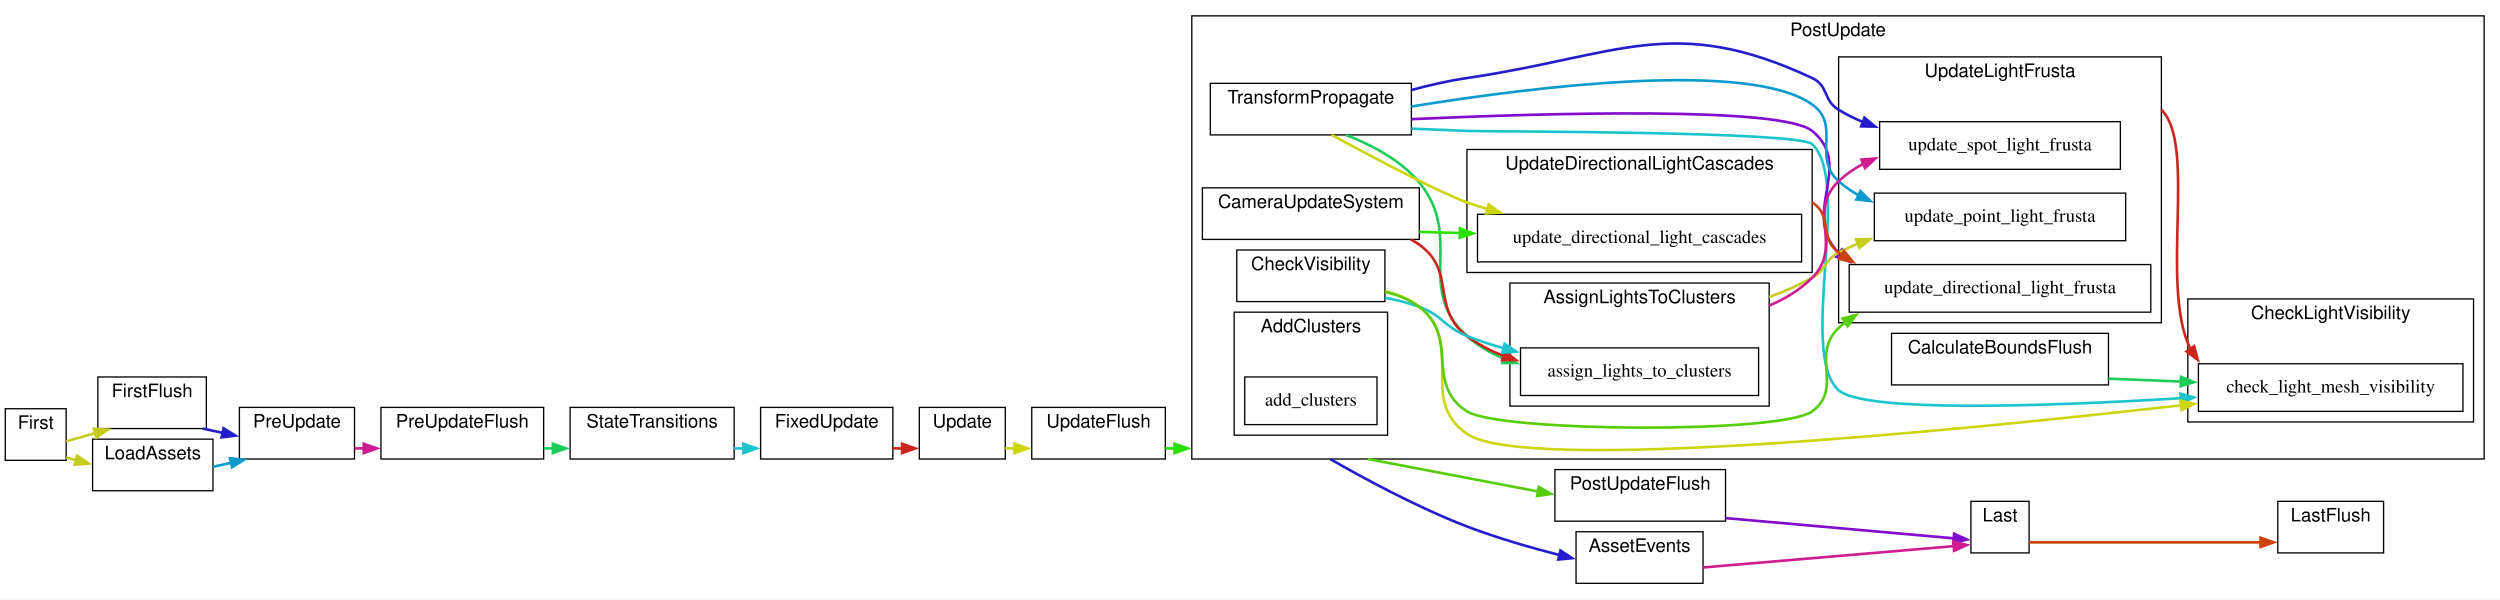
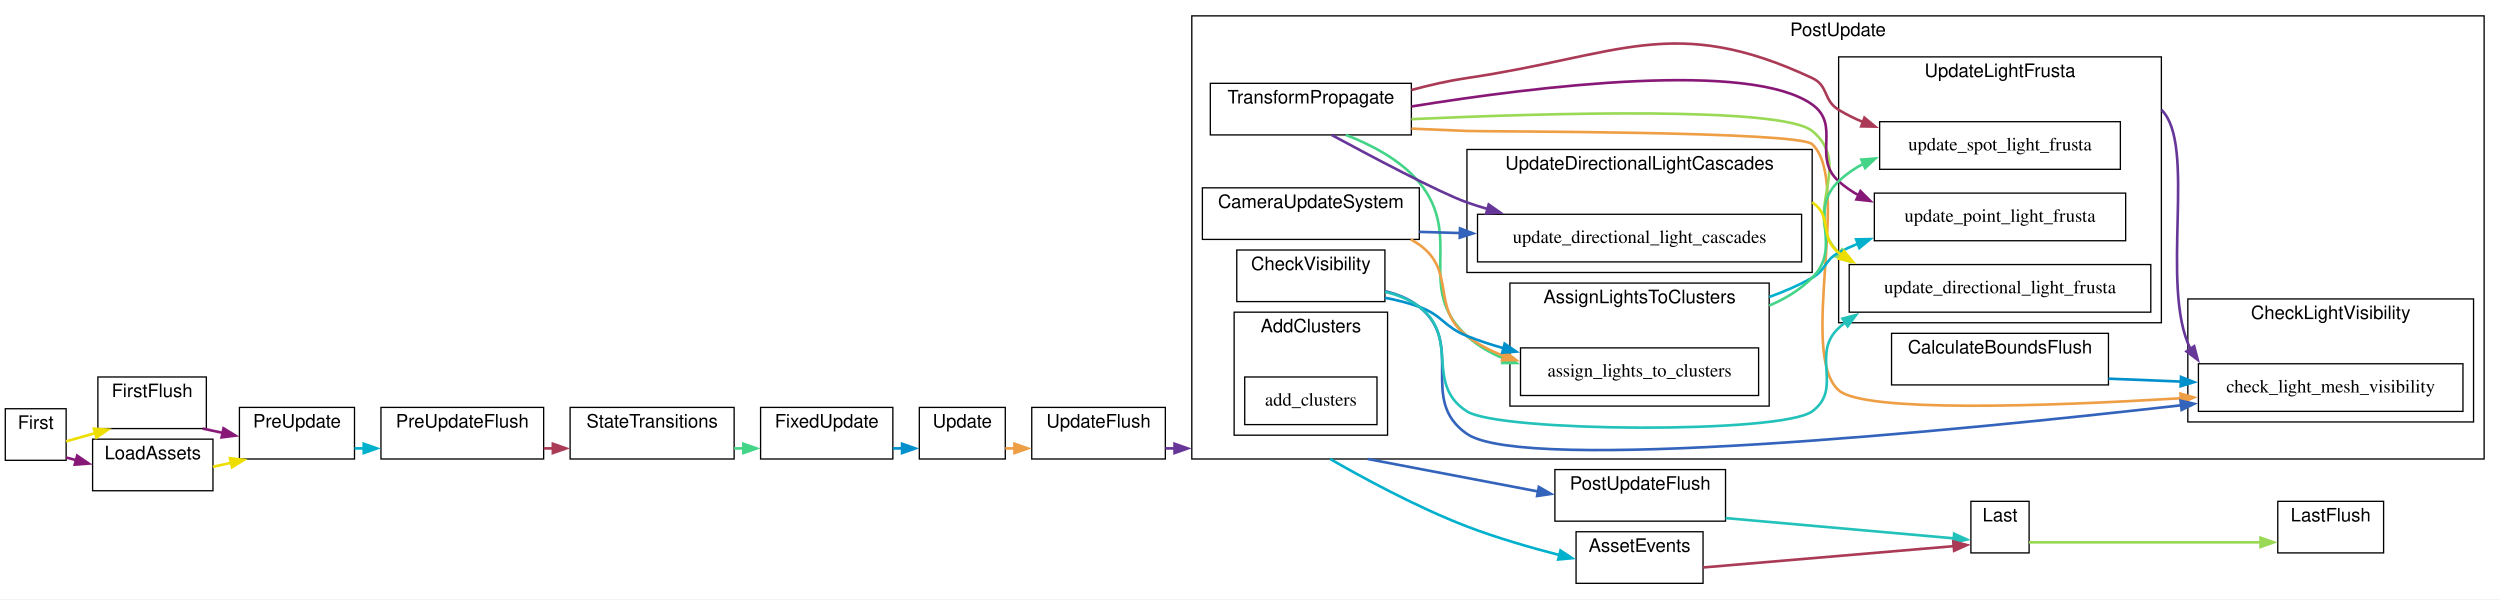
<svg xmlns="http://www.w3.org/2000/svg" xmlns:xlink="http://www.w3.org/1999/xlink" width="1890pt" height="453pt" viewBox="0.00 0.00 1890.00 453.00">
  <g id="graph0" class="graph" transform="scale(1 1) rotate(0) translate(4 449)">
    <polygon fill="white" stroke="none" points="-4,4 -4,-449 1886,-449 1886,4 -4,4" />
    <g id="clust1" class="cluster">
      <g id="a_clust1">
        <a xlink:title="Update">
          <polygon fill="white" stroke="black" points="691,-102 691,-141 756,-141 756,-102 691,-102" />
          <text text-anchor="middle" x="723.5" y="-125.8" font-family="Helvetica,sans-Serif" font-size="14.00">Update</text>
        </a>
      </g>
    </g>
    <g id="clust2" class="cluster">
      <g id="a_clust2">
        <a xlink:title="FirstFlush">
          <polygon fill="white" stroke="black" points="70,-125 70,-164 152,-164 152,-125 70,-125" />
          <text text-anchor="middle" x="111" y="-148.8" font-family="Helvetica,sans-Serif" font-size="14.00">FirstFlush</text>
        </a>
      </g>
    </g>
    <g id="clust3" class="cluster">
      <g id="a_clust3">
        <a xlink:title="PreUpdateFlush">
          <polygon fill="white" stroke="black" points="284,-102 284,-141 407,-141 407,-102 284,-102" />
          <text text-anchor="middle" x="345.5" y="-125.8" font-family="Helvetica,sans-Serif" font-size="14.00">PreUpdateFlush</text>
        </a>
      </g>
    </g>
    <g id="clust4" class="cluster">
      <g id="a_clust4">
        <a xlink:title="UpdateFlush">
          <polygon fill="white" stroke="black" points="776,-102 776,-141 877,-141 877,-102 776,-102" />
          <text text-anchor="middle" x="826.5" y="-125.8" font-family="Helvetica,sans-Serif" font-size="14.00">UpdateFlush</text>
        </a>
      </g>
    </g>
    <g id="clust5" class="cluster">
      <g id="a_clust5">
        <a xlink:title="PostUpdateFlush">
          <polygon fill="white" stroke="black" points="1171.5,-55 1171.5,-94 1300.5,-94 1300.5,-55 1171.5,-55" />
          <text text-anchor="middle" x="1236" y="-78.8" font-family="Helvetica,sans-Serif" font-size="14.00">PostUpdateFlush</text>
        </a>
      </g>
    </g>
    <g id="clust6" class="cluster">
      <g id="a_clust6">
        <a xlink:title="LastFlush">
          <polygon fill="white" stroke="black" points="1718,-31 1718,-70 1798,-70 1798,-31 1718,-31" />
          <text text-anchor="middle" x="1758" y="-54.8" font-family="Helvetica,sans-Serif" font-size="14.00">LastFlush</text>
        </a>
      </g>
    </g>
    <g id="clust7" class="cluster">
      <g id="a_clust7">
        <a xlink:title="First">
          <polygon fill="white" stroke="black" points="0,-101 0,-140 46,-140 46,-101 0,-101" />
          <text text-anchor="middle" x="23" y="-124.8" font-family="Helvetica,sans-Serif" font-size="14.00">First</text>
        </a>
      </g>
    </g>
    <g id="clust8" class="cluster">
      <g id="a_clust8">
        <a xlink:title="PreUpdate">
          <polygon fill="white" stroke="black" points="177,-102 177,-141 264,-141 264,-102 177,-102" />
          <text text-anchor="middle" x="220.5" y="-125.8" font-family="Helvetica,sans-Serif" font-size="14.00">PreUpdate</text>
        </a>
      </g>
    </g>
    <g id="clust9" class="cluster">
      <g id="a_clust9">
        <a xlink:title="StateTransitions">
          <polygon fill="white" stroke="black" points="427,-102 427,-141 551,-141 551,-102 427,-102" />
          <text text-anchor="middle" x="489" y="-125.8" font-family="Helvetica,sans-Serif" font-size="14.00">StateTransitions</text>
        </a>
      </g>
    </g>
    <g id="clust10" class="cluster">
      <g id="a_clust10">
        <a xlink:title="FixedUpdate">
          <polygon fill="white" stroke="black" points="571,-102 571,-141 671,-141 671,-102 571,-102" />
          <text text-anchor="middle" x="621" y="-125.8" font-family="Helvetica,sans-Serif" font-size="14.00">FixedUpdate</text>
        </a>
      </g>
    </g>
    <g id="clust11" class="cluster">
      <g id="a_clust11">
        <a xlink:title="PostUpdate">
          <polygon fill="white" stroke="black" points="897,-102 897,-437 1874,-437 1874,-102 897,-102" />
          <text text-anchor="middle" x="1385.5" y="-421.8" font-family="Helvetica,sans-Serif" font-size="14.00">PostUpdate</text>
        </a>
      </g>
    </g>
    <g id="clust12" class="cluster">
      <g id="a_clust12">
        <a xlink:title="TransformPropagate">
          <polygon fill="white" stroke="black" points="911,-347 911,-386 1063,-386 1063,-347 911,-347" />
          <text text-anchor="middle" x="987" y="-370.8" font-family="Helvetica,sans-Serif" font-size="14.00">TransformPropagate</text>
        </a>
      </g>
    </g>
    <g id="clust13" class="cluster">
      <g id="a_clust13">
        <a xlink:title="CameraUpdateSystem">
          <polygon fill="white" stroke="black" points="905,-268 905,-307 1069,-307 1069,-268 905,-268" />
          <text text-anchor="middle" x="987" y="-291.8" font-family="Helvetica,sans-Serif" font-size="14.00">CameraUpdateSystem</text>
        </a>
      </g>
    </g>
    <g id="clust14" class="cluster">
      <g id="a_clust14">
        <a xlink:title="CalculateBoundsFlush">
          <polygon fill="white" stroke="black" points="1426,-158 1426,-197 1590,-197 1590,-158 1426,-158" />
          <text text-anchor="middle" x="1508" y="-181.8" font-family="Helvetica,sans-Serif" font-size="14.00">CalculateBoundsFlush</text>
        </a>
      </g>
    </g>
    <g id="clust15" class="cluster">
      <g id="a_clust15">
        <a xlink:title="CheckVisibility">
          <polygon fill="white" stroke="black" points="931,-221 931,-260 1043,-260 1043,-221 931,-221" />
          <text text-anchor="middle" x="987" y="-244.8" font-family="Helvetica,sans-Serif" font-size="14.00">CheckVisibility</text>
        </a>
      </g>
    </g>
    <g id="clust16" class="cluster">
      <g id="a_clust16">
        <a xlink:title="AddClusters">
          <polygon fill="white" stroke="black" points="929,-120 929,-213 1045,-213 1045,-120 929,-120" />
          <text text-anchor="middle" x="987" y="-197.8" font-family="Helvetica,sans-Serif" font-size="14.00">AddClusters</text>
        </a>
      </g>
    </g>
    <g id="clust17" class="cluster">
      <g id="a_clust17">
        <a xlink:title="AssignLightsToClusters">
          <polygon fill="white" stroke="black" points="1137.5,-142 1137.5,-235 1333.5,-235 1333.5,-142 1137.5,-142" />
          <text text-anchor="middle" x="1235.5" y="-219.8" font-family="Helvetica,sans-Serif" font-size="14.00">AssignLightsToClusters</text>
        </a>
      </g>
    </g>
    <g id="clust18" class="cluster">
      <g id="a_clust18">
        <a xlink:title="CheckLightVisibility">
          <polygon fill="white" stroke="black" points="1650,-130 1650,-223 1866,-223 1866,-130 1650,-130" />
          <text text-anchor="middle" x="1758" y="-207.8" font-family="Helvetica,sans-Serif" font-size="14.00">CheckLightVisibility</text>
        </a>
      </g>
    </g>
    <g id="clust19" class="cluster">
      <g id="a_clust19">
        <a xlink:title="UpdateDirectionalLightCascades">
          <polygon fill="white" stroke="black" points="1105,-243 1105,-336 1366,-336 1366,-243 1105,-243" />
          <text text-anchor="middle" x="1235.5" y="-320.8" font-family="Helvetica,sans-Serif" font-size="14.00">UpdateDirectionalLightCascades</text>
        </a>
      </g>
    </g>
    <g id="clust20" class="cluster">
      <g id="a_clust20">
        <a xlink:title="UpdateLightFrusta">
          <polygon fill="white" stroke="black" points="1386,-205 1386,-406 1630,-406 1630,-205 1386,-205" />
          <text text-anchor="middle" x="1508" y="-390.8" font-family="Helvetica,sans-Serif" font-size="14.00">UpdateLightFrusta</text>
        </a>
      </g>
    </g>
    <g id="clust21" class="cluster">
      <g id="a_clust21">
        <a xlink:title="Last">
          <polygon fill="white" stroke="black" points="1486,-31 1486,-70 1530,-70 1530,-31 1486,-31" />
          <text text-anchor="middle" x="1508" y="-54.8" font-family="Helvetica,sans-Serif" font-size="14.00">Last</text>
        </a>
      </g>
    </g>
    <g id="clust22" class="cluster">
      <g id="a_clust22">
        <a xlink:title="LoadAssets">
          <polygon fill="white" stroke="black" points="66,-78 66,-117 157,-117 157,-78 66,-78" />
          <text text-anchor="middle" x="111.5" y="-101.8" font-family="Helvetica,sans-Serif" font-size="14.00">LoadAssets</text>
        </a>
      </g>
    </g>
    <g id="clust23" class="cluster">
      <g id="a_clust23">
        <a xlink:title="AssetEvents">
          <polygon fill="white" stroke="black" points="1187.5,-8 1187.5,-47 1283.5,-47 1283.5,-8 1187.5,-8" />
          <text text-anchor="middle" x="1235.5" y="-31.8" font-family="Helvetica,sans-Serif" font-size="14.00">AssetEvents</text>
        </a>
      </g>
    </g>
    <g id="edge7" class="edge">
      <g id="a_edge7">
        <a xlink:title="Update → UpdateFlush">
-           <path fill="none" stroke="#ccd60d" stroke-width="2" d="M756,-110C758.35,-110 760.77,-110 763.22,-110" />
-           <polygon fill="#ccd60d" stroke="#ccd60d" stroke-width="2" points="762.97,-113.5 772.97,-110 762.97,-106.5 762.97,-113.5" />
+           <path fill="none" stroke="#ee9e44" stroke-width="2" d="M756,-110C758.35,-110 760.77,-110 763.22,-110" />
+           <polygon fill="#ee9e44" stroke="#ee9e44" stroke-width="2" points="762.97,-113.5 772.97,-110 762.97,-106.5 762.97,-113.5" />
        </a>
      </g>
    </g>
    <g id="edge2" class="edge">
      <g id="a_edge2">
        <a xlink:title="FirstFlush → PreUpdate">
-           <path fill="none" stroke="#251dcc" stroke-width="2" d="M149.2,-125C154.17,-123.94 159.34,-122.82 164.52,-121.71" />
-           <polygon fill="#251dcc" stroke="#251dcc" stroke-width="2" points="165,-125.19 174.04,-119.66 163.53,-118.34 165,-125.19" />
+           <path fill="none" stroke="#881877" stroke-width="2" d="M149.2,-125C154.17,-123.94 159.34,-122.82 164.52,-121.71" />
+           <polygon fill="#881877" stroke="#881877" stroke-width="2" points="165,-125.19 174.04,-119.66 163.53,-118.34 165,-125.19" />
        </a>
      </g>
    </g>
    <g id="edge4" class="edge">
      <g id="a_edge4">
        <a xlink:title="PreUpdateFlush → StateTransitions">
-           <path fill="none" stroke="#1dcd59" stroke-width="2" d="M407,-110C409.39,-110 411.8,-110 414.21,-110" />
-           <polygon fill="#1dcd59" stroke="#1dcd59" stroke-width="2" points="413.98,-113.5 423.98,-110 413.98,-106.5 413.98,-113.5" />
+           <path fill="none" stroke="#aa3a55" stroke-width="2" d="M407,-110C409.39,-110 411.8,-110 414.21,-110" />
+           <polygon fill="#aa3a55" stroke="#aa3a55" stroke-width="2" points="413.98,-113.5 423.98,-110 413.98,-106.5 413.98,-113.5" />
        </a>
      </g>
    </g>
    <g id="edge8" class="edge">
      <g id="a_edge8">
        <a xlink:title="UpdateFlush → PostUpdate">
-           <path fill="none" stroke="#29e000" stroke-width="2" d="M877,-110C879.3,-110 881.64,-110 884.01,-110" />
-           <polygon fill="#29e000" stroke="#29e000" stroke-width="2" points="883.97,-113.5 893.97,-110 883.97,-106.5 883.97,-113.5" />
+           <path fill="none" stroke="#663699" stroke-width="2" d="M877,-110C879.3,-110 881.64,-110 884.01,-110" />
+           <polygon fill="#663699" stroke="#663699" stroke-width="2" points="883.97,-113.5 893.97,-110 883.97,-106.5 883.97,-113.5" />
        </a>
      </g>
    </g>
    <g id="edge10" class="edge">
      <g id="a_edge10">
        <a xlink:title="PostUpdateFlush → Last">
-           <path fill="none" stroke="#810ccd" stroke-width="2" d="M1300.5,-57.32C1354.68,-52.51 1430.22,-45.81 1473.31,-41.99" />
-           <polygon fill="#810ccd" stroke="#810ccd" stroke-width="2" points="1473.33,-45.5 1482.99,-41.13 1472.71,-38.53 1473.33,-45.5" />
+           <path fill="none" stroke="#22c2bb" stroke-width="2" d="M1300.5,-57.32C1354.68,-52.51 1430.22,-45.81 1473.31,-41.99" />
+           <polygon fill="#22c2bb" stroke="#22c2bb" stroke-width="2" points="1473.33,-45.5 1482.99,-41.13 1472.71,-38.53 1473.33,-45.5" />
        </a>
      </g>
    </g>
    <g id="edge1" class="edge">
      <g id="a_edge1">
        <a xlink:title="First → FirstFlush">
-           <path fill="none" stroke="#c4cc1d" stroke-width="2" d="M46,-115.34C52.44,-117.18 59.5,-119.18 66,-121 66.73,-121.2 67.47,-121.41 68.21,-121.62" />
-           <polygon fill="#c4cc1d" stroke="#c4cc1d" stroke-width="2" points="67,-124.91 77.57,-124.2 68.86,-118.17 67,-124.91" />
+           <path fill="none" stroke="#eede00" stroke-width="2" d="M46,-115.34C52.44,-117.18 59.5,-119.18 66,-121 66.73,-121.2 67.47,-121.41 68.21,-121.62" />
+           <polygon fill="#eede00" stroke="#eede00" stroke-width="2" points="67,-124.91 77.57,-124.2 68.86,-118.17 67,-124.91" />
        </a>
      </g>
    </g>
    <g id="edge13" class="edge">
      <g id="a_edge13">
        <a xlink:title="First → LoadAssets">
-           <path fill="none" stroke="#c4cc1d" stroke-width="2" d="M46,-103.12C48.46,-102.46 51.05,-101.77 53.71,-101.05" />
-           <polygon fill="#c4cc1d" stroke="#c4cc1d" stroke-width="2" points="54.32,-104.51 63.08,-98.55 52.51,-97.75 54.32,-104.51" />
+           <path fill="none" stroke="#881877" stroke-width="2" d="M46,-103.12C48.46,-102.46 51.05,-101.77 53.71,-101.05" />
+           <polygon fill="#881877" stroke="#881877" stroke-width="2" points="54.32,-104.51 63.08,-98.55 52.51,-97.75 54.32,-104.51" />
        </a>
      </g>
    </g>
    <g id="edge3" class="edge">
      <g id="a_edge3">
        <a xlink:title="PreUpdate → PreUpdateFlush">
-           <path fill="none" stroke="#cd1d91" stroke-width="2" d="M264,-110C266.39,-110 268.82,-110 271.28,-110" />
-           <polygon fill="#cd1d91" stroke="#cd1d91" stroke-width="2" points="270.98,-113.5 280.98,-110 270.98,-106.5 270.98,-113.5" />
+           <path fill="none" stroke="#00b0cc" stroke-width="2" d="M264,-110C266.39,-110 268.82,-110 271.28,-110" />
+           <polygon fill="#00b0cc" stroke="#00b0cc" stroke-width="2" points="270.98,-113.5 280.98,-110 270.98,-106.5 270.98,-113.5" />
        </a>
      </g>
    </g>
    <g id="edge5" class="edge">
      <g id="a_edge5">
        <a xlink:title="StateTransitions → FixedUpdate">
-           <path fill="none" stroke="#1dc4cc" stroke-width="2" d="M551,-110C553.39,-110 555.79,-110 558.19,-110" />
-           <polygon fill="#1dc4cc" stroke="#1dc4cc" stroke-width="2" points="557.98,-113.5 567.98,-110 557.98,-106.5 557.98,-113.5" />
+           <path fill="none" stroke="#44d488" stroke-width="2" d="M551,-110C553.39,-110 555.79,-110 558.19,-110" />
+           <polygon fill="#44d488" stroke="#44d488" stroke-width="2" points="557.98,-113.5 567.98,-110 557.98,-106.5 557.98,-113.5" />
        </a>
      </g>
    </g>
    <g id="edge6" class="edge">
      <g id="a_edge6">
        <a xlink:title="FixedUpdate → Update">
-           <path fill="none" stroke="#cc251d" stroke-width="2" d="M671,-110C673.37,-110 675.75,-110 678.11,-110" />
-           <polygon fill="#cc251d" stroke="#cc251d" stroke-width="2" points="677.98,-113.5 687.98,-110 677.98,-106.5 677.98,-113.5" />
+           <path fill="none" stroke="#0090cc" stroke-width="2" d="M671,-110C673.37,-110 675.75,-110 678.11,-110" />
+           <polygon fill="#0090cc" stroke="#0090cc" stroke-width="2" points="677.98,-113.5 687.98,-110 677.98,-106.5 677.98,-113.5" />
        </a>
      </g>
    </g>
    <g id="edge9" class="edge">
      <g id="a_edge9">
        <a xlink:title="PostUpdate → PostUpdateFlush">
-           <path fill="none" stroke="#58cd0c" stroke-width="2" d="M1029.94,-102C1065.2,-95.28 1116.51,-85.5 1158.91,-77.41" />
-           <polygon fill="#58cd0c" stroke="#58cd0c" stroke-width="2" points="1159.36,-80.89 1168.53,-75.58 1158.05,-74.01 1159.36,-80.89" />
+           <path fill="none" stroke="#3363bb" stroke-width="2" d="M1029.94,-102C1065.2,-95.28 1116.51,-85.5 1158.91,-77.41" />
+           <polygon fill="#3363bb" stroke="#3363bb" stroke-width="2" points="1159.36,-80.89 1168.53,-75.58 1158.05,-74.01 1159.36,-80.89" />
        </a>
      </g>
    </g>
    <g id="edge14" class="edge">
      <g id="a_edge14">
        <a xlink:title="PostUpdate → AssetEvents">
-           <path fill="none" stroke="#251dcc" stroke-width="2" d="M1001.58,-102C1022.97,-89.68 1066.09,-65.89 1105,-51 1127.43,-42.41 1152.81,-35.07 1175.12,-29.35" />
-           <polygon fill="#251dcc" stroke="#251dcc" stroke-width="2" points="1175.71,-32.81 1184.57,-27 1174.02,-26.02 1175.71,-32.81" />
+           <path fill="none" stroke="#00b0cc" stroke-width="2" d="M1001.58,-102C1022.97,-89.68 1066.09,-65.89 1105,-51 1127.43,-42.41 1152.81,-35.07 1175.12,-29.35" />
+           <polygon fill="#00b0cc" stroke="#00b0cc" stroke-width="2" points="1175.71,-32.81 1184.57,-27 1174.02,-26.02 1175.71,-32.81" />
        </a>
      </g>
    </g>
    <g id="node19" class="node">
      <g id="a_node19">
        <a xlink:title="bevy_pbr::light::assign_lights_to_clusters">
          <polygon fill="white" stroke="black" points="1325.5,-186 1145.5,-186 1145.5,-150 1325.5,-150 1325.5,-186" />
          <text text-anchor="middle" x="1235.5" y="-164.3" font-family="Times,serif" font-size="14.00">assign_lights_to_clusters</text>
        </a>
      </g>
    </g>
    <g id="edge16" class="edge">
      <g id="a_edge16">
        <a xlink:title="TransformPropagate → assign_lights_to_clusters">
-           <path fill="none" stroke="#1dcd59" stroke-width="2" d="M1013.43,-347C1031.35,-340.13 1054.62,-328.53 1069,-311 1103.24,-269.27 1065.05,-231.31 1105,-195 1113.12,-187.62 1122.73,-182.05 1132.98,-177.88" />
-           <polygon fill="#1dcd59" stroke="#1dcd59" stroke-width="2" points="1134.11,-181.19 1142.4,-174.59 1131.8,-174.58 1134.11,-181.19" />
+           <path fill="none" stroke="#44d488" stroke-width="2" d="M1013.43,-347C1031.35,-340.13 1054.62,-328.53 1069,-311 1103.24,-269.27 1065.05,-231.31 1105,-195 1113.12,-187.62 1122.73,-182.05 1132.98,-177.88" />
+           <polygon fill="#44d488" stroke="#44d488" stroke-width="2" points="1134.11,-181.19 1142.4,-174.59 1131.8,-174.58 1134.11,-181.19" />
        </a>
      </g>
    </g>
    <g id="node21" class="node">
      <g id="a_node21">
        <a xlink:title="bevy_pbr::light::check_light_mesh_visibility">
          <polygon fill="white" stroke="black" points="1858,-174 1658,-174 1658,-138 1858,-138 1858,-174" />
          <text text-anchor="middle" x="1758" y="-152.3" font-family="Times,serif" font-size="14.00">check_light_mesh_visibility</text>
        </a>
      </g>
    </g>
    <g id="edge29" class="edge">
      <g id="a_edge29">
        <a xlink:title="TransformPropagate → check_light_mesh_visibility">
-           <path fill="none" stroke="#1dc4cc" stroke-width="2" d="M1063,-351.75C1076.96,-351.15 1091.42,-350.55 1105,-350 1119.5,-349.41 1355.39,-349.9 1366,-340 1396.39,-311.63 1355.07,-181.78 1386,-154 1404.98,-136.95 1542.63,-141.77 1644.76,-147.93" />
-           <polygon fill="#1dc4cc" stroke="#1dc4cc" stroke-width="2" points="1644.43,-151.41 1654.63,-148.53 1644.87,-144.43 1644.43,-151.41" />
+           <path fill="none" stroke="#ee9e44" stroke-width="2" d="M1063,-351.75C1076.96,-351.15 1091.42,-350.55 1105,-350 1119.5,-349.41 1355.39,-349.9 1366,-340 1396.39,-311.63 1355.07,-181.78 1386,-154 1404.98,-136.95 1542.63,-141.77 1644.76,-147.93" />
+           <polygon fill="#ee9e44" stroke="#ee9e44" stroke-width="2" points="1644.43,-151.41 1654.63,-148.53 1644.87,-144.43 1644.43,-151.41" />
        </a>
      </g>
    </g>
    <g id="node23" class="node">
      <g id="a_node23">
        <a xlink:title="bevy_pbr::light::update_directional_light_cascades">
          <polygon fill="white" stroke="black" points="1358,-287 1113,-287 1113,-251 1358,-251 1358,-287" />
          <text text-anchor="middle" x="1235.5" y="-265.3" font-family="Times,serif" font-size="14.00">update_directional_light_cascades</text>
        </a>
      </g>
    </g>
    <g id="edge19" class="edge">
      <g id="a_edge19">
        <a xlink:title="TransformPropagate → update_directional_light_cascades">
-           <path fill="none" stroke="#ccd60d" stroke-width="2" d="M1002.65,-347C1029.21,-332.62 1084.45,-303.19 1105,-296 1110.06,-294.23 1115.28,-292.56 1120.57,-290.98" />
-           <polygon fill="#ccd60d" stroke="#ccd60d" stroke-width="2" points="1121.46,-294.37 1130.14,-288.3 1119.57,-287.63 1121.46,-294.37" />
+           <path fill="none" stroke="#663699" stroke-width="2" d="M1002.65,-347C1029.21,-332.62 1084.45,-303.19 1105,-296 1110.06,-294.23 1115.28,-292.56 1120.57,-290.98" />
+           <polygon fill="#663699" stroke="#663699" stroke-width="2" points="1121.46,-294.37 1130.14,-288.3 1119.57,-287.63 1121.46,-294.37" />
        </a>
      </g>
    </g>
    <g id="node25" class="node">
      <g id="a_node25">
        <a xlink:title="bevy_pbr::light::update_directional_light_frusta">
          <polygon fill="white" stroke="black" points="1622,-249 1394,-249 1394,-213 1622,-213 1622,-249" />
          <text text-anchor="middle" x="1508" y="-227.3" font-family="Times,serif" font-size="14.00">update_directional_light_frusta</text>
        </a>
      </g>
    </g>
    <g id="edge22" class="edge">
      <g id="a_edge22">
        <a xlink:title="TransformPropagate → update_directional_light_frusta">
-           <path fill="none" stroke="#810ccd" stroke-width="2" d="M1063,-358.92C1166.55,-363.59 1343.19,-368.63 1366,-350 1398.41,-323.53 1356.49,-287.67 1386,-258 1386.2,-257.8 1386.4,-257.6 1386.6,-257.4" />
-           <polygon fill="#810ccd" stroke="#810ccd" stroke-width="2" points="1388.52,-260.36 1394.03,-251.3 1384.08,-254.95 1388.52,-260.36" />
+           <path fill="none" stroke="#99d955" stroke-width="2" d="M1063,-358.92C1166.55,-363.59 1343.19,-368.63 1366,-350 1398.41,-323.53 1356.49,-287.67 1386,-258 1386.2,-257.8 1386.4,-257.6 1386.6,-257.4" />
+           <polygon fill="#99d955" stroke="#99d955" stroke-width="2" points="1388.52,-260.36 1394.03,-251.3 1384.08,-254.95 1388.52,-260.36" />
        </a>
      </g>
    </g>
    <g id="node26" class="node">
      <g id="a_node26">
        <a xlink:title="bevy_pbr::light::update_point_light_frusta">
          <polygon fill="white" stroke="black" points="1603,-303 1413,-303 1413,-267 1603,-267 1603,-303" />
          <text text-anchor="middle" x="1508" y="-281.3" font-family="Times,serif" font-size="14.00">update_point_light_frusta</text>
        </a>
      </g>
    </g>
    <g id="edge24" class="edge">
      <g id="a_edge24">
        <a xlink:title="TransformPropagate → update_point_light_frusta">
-           <path fill="none" stroke="#0c9acf" stroke-width="2" d="M1063,-368.49C1159.16,-384.03 1319.12,-403.42 1366,-370 1388.2,-354.17 1365.67,-330.17 1386,-312 1390.62,-307.87 1395.74,-304.33 1401.17,-301.29" />
-           <polygon fill="#0c9acf" stroke="#0c9acf" stroke-width="2" points="1402.49,-304.54 1410,-297.06 1399.47,-298.23 1402.49,-304.54" />
+           <path fill="none" stroke="#881877" stroke-width="2" d="M1063,-368.49C1159.16,-384.03 1319.12,-403.42 1366,-370 1388.2,-354.17 1365.67,-330.17 1386,-312 1390.62,-307.87 1395.74,-304.33 1401.17,-301.29" />
+           <polygon fill="#881877" stroke="#881877" stroke-width="2" points="1402.49,-304.54 1410,-297.06 1399.47,-298.23 1402.49,-304.54" />
        </a>
      </g>
    </g>
    <g id="node27" class="node">
      <g id="a_node27">
        <a xlink:title="bevy_pbr::light::update_spot_light_frusta">
          <polygon fill="white" stroke="black" points="1599,-357 1417,-357 1417,-321 1599,-321 1599,-357" />
          <text text-anchor="middle" x="1508" y="-335.3" font-family="Times,serif" font-size="14.00">update_spot_light_frusta</text>
        </a>
      </g>
    </g>
    <g id="edge26" class="edge">
      <g id="a_edge26">
        <a xlink:title="TransformPropagate → update_spot_light_frusta">
-           <path fill="none" stroke="#251dcc" stroke-width="2" d="M1063,-380.93C1076.81,-384.7 1091.22,-387.98 1105,-390 1219.78,-406.8 1260.95,-439.2 1366,-390 1378.57,-384.11 1374.15,-373.23 1386,-366 1391.86,-362.43 1398.13,-359.33 1404.63,-356.63" />
-           <polygon fill="#251dcc" stroke="#251dcc" stroke-width="2" points="1405.53,-360.03 1413.68,-353.27 1403.09,-353.47 1405.53,-360.03" />
+           <path fill="none" stroke="#aa3a55" stroke-width="2" d="M1063,-380.93C1076.81,-384.7 1091.22,-387.98 1105,-390 1219.78,-406.8 1260.95,-439.2 1366,-390 1378.57,-384.11 1374.15,-373.23 1386,-366 1391.86,-362.43 1398.13,-359.33 1404.63,-356.63" />
+           <polygon fill="#aa3a55" stroke="#aa3a55" stroke-width="2" points="1405.53,-360.03 1413.68,-353.27 1403.09,-353.47 1405.53,-360.03" />
        </a>
      </g>
    </g>
    <g id="edge18" class="edge">
      <g id="a_edge18">
        <a xlink:title="CameraUpdateSystem → assign_lights_to_clusters">
-           <path fill="none" stroke="#cc251d" stroke-width="2" d="M1062.48,-268C1064.74,-266.81 1066.92,-265.48 1069,-264 1097.18,-243.94 1077.42,-215.87 1105,-195 1113.33,-188.69 1122.79,-183.78 1132.72,-179.96" />
-           <polygon fill="#cc251d" stroke="#cc251d" stroke-width="2" points="1133.79,-183.29 1142.15,-176.78 1131.55,-176.66 1133.79,-183.29" />
+           <path fill="none" stroke="#ee9e44" stroke-width="2" d="M1062.48,-268C1064.74,-266.81 1066.92,-265.48 1069,-264 1097.18,-243.94 1077.42,-215.87 1105,-195 1113.33,-188.69 1122.79,-183.78 1132.72,-179.96" />
+           <polygon fill="#ee9e44" stroke="#ee9e44" stroke-width="2" points="1133.79,-183.29 1142.15,-176.78 1131.55,-176.66 1133.79,-183.29" />
        </a>
      </g>
    </g>
    <g id="edge20" class="edge">
      <g id="a_edge20">
        <a xlink:title="CameraUpdateSystem → update_directional_light_cascades">
-           <path fill="none" stroke="#29e000" stroke-width="2" d="M1069,-273.7C1078.95,-273.42 1089.33,-273.12 1099.81,-272.82" />
-           <polygon fill="#29e000" stroke="#29e000" stroke-width="2" points="1099.77,-276.33 1109.67,-272.54 1099.57,-269.33 1099.77,-276.33" />
+           <path fill="none" stroke="#3363bb" stroke-width="2" d="M1069,-273.7C1078.95,-273.42 1089.33,-273.12 1099.81,-272.82" />
+           <polygon fill="#3363bb" stroke="#3363bb" stroke-width="2" points="1099.77,-276.33 1109.67,-272.54 1099.57,-269.33 1099.77,-276.33" />
        </a>
      </g>
    </g>
    <g id="edge28" class="edge">
      <g id="a_edge28">
        <a xlink:title="CalculateBoundsFlush → check_light_mesh_visibility">
-           <path fill="none" stroke="#1dcd59" stroke-width="2" d="M1590,-162.73C1607.53,-162.03 1626.38,-161.27 1644.87,-160.52" />
-           <polygon fill="#1dcd59" stroke="#1dcd59" stroke-width="2" points="1644.86,-164.02 1654.71,-160.12 1644.58,-157.03 1644.86,-164.02" />
+           <path fill="none" stroke="#0090cc" stroke-width="2" d="M1590,-162.73C1607.53,-162.03 1626.38,-161.27 1644.87,-160.52" />
+           <polygon fill="#0090cc" stroke="#0090cc" stroke-width="2" points="1644.86,-164.02 1654.71,-160.12 1644.58,-157.03 1644.86,-164.02" />
        </a>
      </g>
    </g>
    <g id="edge17" class="edge">
      <g id="a_edge17">
        <a xlink:title="CheckVisibility → assign_lights_to_clusters">
-           <path fill="none" stroke="#1dc4cc" stroke-width="2" d="M1043,-223.9C1051.84,-222.22 1060.78,-219.98 1069,-217 1086.63,-210.61 1087.57,-201.9 1105,-195 1113.83,-191.5 1123.19,-188.43 1132.68,-185.74" />
-           <polygon fill="#1dc4cc" stroke="#1dc4cc" stroke-width="2" points="1133.5,-189.14 1142.27,-183.19 1131.7,-182.37 1133.5,-189.14" />
+           <path fill="none" stroke="#0090cc" stroke-width="2" d="M1043,-223.9C1051.84,-222.22 1060.78,-219.98 1069,-217 1086.63,-210.61 1087.57,-201.9 1105,-195 1113.83,-191.5 1123.19,-188.43 1132.68,-185.74" />
+           <polygon fill="#0090cc" stroke="#0090cc" stroke-width="2" points="1133.5,-189.14 1142.27,-183.19 1131.7,-182.37 1133.5,-189.14" />
        </a>
      </g>
    </g>
    <g id="edge31" class="edge">
      <g id="a_edge31">
        <a xlink:title="CheckVisibility → check_light_mesh_visibility">
-           <path fill="none" stroke="#ccd60d" stroke-width="2" d="M1043,-228.86C1052.42,-226.7 1061.55,-223.02 1069,-217 1104.45,-188.36 1067.55,-146.96 1105,-121 1148.15,-91.1 1470.23,-122.8 1644.99,-142.6" />
-           <polygon fill="#ccd60d" stroke="#ccd60d" stroke-width="2" points="1644.48,-146.07 1654.81,-143.72 1645.28,-139.11 1644.48,-146.07" />
+           <path fill="none" stroke="#3363bb" stroke-width="2" d="M1043,-228.86C1052.42,-226.7 1061.55,-223.02 1069,-217 1104.45,-188.36 1067.55,-146.96 1105,-121 1148.15,-91.1 1470.23,-122.8 1644.99,-142.6" />
+           <polygon fill="#3363bb" stroke="#3363bb" stroke-width="2" points="1644.48,-146.07 1654.81,-143.72 1645.28,-139.11 1644.48,-146.07" />
        </a>
      </g>
    </g>
    <g id="edge21" class="edge">
      <g id="a_edge21">
        <a xlink:title="CheckVisibility → update_directional_light_frusta">
-           <path fill="none" stroke="#58cd0c" stroke-width="2" d="M1043,-228.36C1052.33,-226.23 1061.44,-222.69 1069,-217 1099.83,-193.8 1072.55,-158.87 1105,-138 1129.39,-122.31 1342.6,-120.88 1366,-138 1389.71,-155.35 1364.57,-180.91 1386,-201 1387.63,-202.53 1389.32,-203.98 1391.07,-205.36" />
-           <polygon fill="#58cd0c" stroke="#58cd0c" stroke-width="2" points="1388.92,-208.13 1399.16,-210.83 1392.84,-202.33 1388.92,-208.13" />
+           <path fill="none" stroke="#22c2bb" stroke-width="2" d="M1043,-228.36C1052.33,-226.23 1061.44,-222.69 1069,-217 1099.83,-193.8 1072.55,-158.87 1105,-138 1129.39,-122.31 1342.6,-120.88 1366,-138 1389.71,-155.35 1364.57,-180.91 1386,-201 1387.63,-202.53 1389.32,-203.98 1391.07,-205.36" />
+           <polygon fill="#22c2bb" stroke="#22c2bb" stroke-width="2" points="1388.92,-208.13 1399.16,-210.83 1392.84,-202.33 1388.92,-208.13" />
        </a>
      </g>
    </g>
    <g id="node17" class="node">
      <g id="a_node17">
        <a xlink:title="bevy_pbr::light::add_clusters">
          <polygon fill="white" stroke="black" points="1037,-164 937,-164 937,-128 1037,-128 1037,-164" />
          <text text-anchor="middle" x="987" y="-142.3" font-family="Times,serif" font-size="14.00">add_clusters</text>
        </a>
      </g>
    </g>
    <g id="edge25" class="edge">
      <g id="a_edge25">
        <a xlink:title="AssignLightsToClusters → update_point_light_frusta">
-           <path fill="none" stroke="#c4cc1d" stroke-width="2" d="M1333.5,-224.48C1344.79,-228.52 1355.88,-233.31 1366,-239 1376.69,-245.01 1375.18,-252.23 1386,-258 1390.7,-260.51 1395.62,-262.78 1400.68,-264.84" />
-           <polygon fill="#c4cc1d" stroke="#c4cc1d" stroke-width="2" points="1399.26,-268.05 1409.85,-268.23 1401.69,-261.48 1399.26,-268.05" />
+           <path fill="none" stroke="#00b0cc" stroke-width="2" d="M1333.5,-224.48C1344.79,-228.52 1355.88,-233.31 1366,-239 1376.69,-245.01 1375.18,-252.23 1386,-258 1390.7,-260.51 1395.62,-262.78 1400.68,-264.84" />
+           <polygon fill="#00b0cc" stroke="#00b0cc" stroke-width="2" points="1399.26,-268.05 1409.85,-268.23 1401.69,-261.48 1399.26,-268.05" />
        </a>
      </g>
    </g>
    <g id="edge27" class="edge">
      <g id="a_edge27">
        <a xlink:title="AssignLightsToClusters → update_spot_light_frusta">
-           <path fill="none" stroke="#cd1d91" stroke-width="2" d="M1333.5,-217.97C1345.55,-223.05 1356.84,-229.87 1366,-239 1389.83,-262.75 1361.65,-288.79 1386,-312 1391.54,-317.28 1397.87,-321.61 1404.68,-325.16" />
-           <polygon fill="#cd1d91" stroke="#cd1d91" stroke-width="2" points="1403.18,-328.33 1413.74,-329.19 1406.03,-321.93 1403.18,-328.33" />
+           <path fill="none" stroke="#44d488" stroke-width="2" d="M1333.5,-217.97C1345.55,-223.05 1356.84,-229.87 1366,-239 1389.83,-262.75 1361.65,-288.79 1386,-312 1391.54,-317.28 1397.87,-321.61 1404.68,-325.16" />
+           <polygon fill="#44d488" stroke="#44d488" stroke-width="2" points="1403.18,-328.33 1413.74,-329.19 1406.03,-321.93 1403.18,-328.33" />
        </a>
      </g>
    </g>
    <g id="edge23" class="edge">
      <g id="a_edge23">
        <a xlink:title="UpdateDirectionalLightCascades → update_directional_light_frusta">
-           <path fill="none" stroke="#cf410c" stroke-width="2" d="M1366,-296C1381.99,-285.58 1370.84,-269.59 1386,-258 1386.79,-257.4 1387.58,-256.81 1388.39,-256.24" />
-           <polygon fill="#cf410c" stroke="#cf410c" stroke-width="2" points="1390.14,-259.27 1396.81,-251.04 1386.46,-253.31 1390.14,-259.27" />
+           <path fill="none" stroke="#eede00" stroke-width="2" d="M1366,-296C1381.99,-285.58 1370.84,-269.59 1386,-258 1386.79,-257.4 1387.58,-256.81 1388.39,-256.24" />
+           <polygon fill="#eede00" stroke="#eede00" stroke-width="2" points="1390.14,-259.27 1396.81,-251.04 1386.46,-253.31 1390.14,-259.27" />
        </a>
      </g>
    </g>
    <g id="edge30" class="edge">
      <g id="a_edge30">
        <a xlink:title="UpdateLightFrusta → check_light_mesh_visibility">
-           <path fill="none" stroke="#cc251d" stroke-width="2" d="M1630,-366C1657.12,-339.8 1628.41,-232.61 1651.98,-185.16" />
-           <polygon fill="#cc251d" stroke="#cc251d" stroke-width="2" points="1654.81,-187.23 1657.48,-176.98 1649,-183.33 1654.81,-187.23" />
+           <path fill="none" stroke="#663699" stroke-width="2" d="M1630,-366C1657.12,-339.8 1628.41,-232.61 1651.98,-185.16" />
+           <polygon fill="#663699" stroke="#663699" stroke-width="2" points="1654.81,-187.23 1657.48,-176.98 1649,-183.33 1654.81,-187.23" />
        </a>
      </g>
    </g>
    <g id="edge11" class="edge">
      <g id="a_edge11">
        <a xlink:title="Last → LastFlush">
-           <path fill="none" stroke="#cf410c" stroke-width="2" d="M1530,-39C1568.39,-39 1650.94,-39 1705.2,-39" />
-           <polygon fill="#cf410c" stroke="#cf410c" stroke-width="2" points="1704.97,-42.5 1714.97,-39 1704.97,-35.5 1704.97,-42.5" />
+           <path fill="none" stroke="#99d955" stroke-width="2" d="M1530,-39C1568.39,-39 1650.94,-39 1705.2,-39" />
+           <polygon fill="#99d955" stroke="#99d955" stroke-width="2" points="1704.97,-42.5 1714.97,-39 1704.97,-35.5 1704.97,-42.5" />
        </a>
      </g>
    </g>
    <g id="edge12" class="edge">
      <g id="a_edge12">
        <a xlink:title="LoadAssets → PreUpdate">
-           <path fill="none" stroke="#0c9acf" stroke-width="2" d="M157,-96.09C161.6,-97.12 166.28,-98.18 170.91,-99.21" />
-           <polygon fill="#0c9acf" stroke="#0c9acf" stroke-width="2" points="169.87,-102.57 180.39,-101.34 171.4,-95.74 169.87,-102.57" />
+           <path fill="none" stroke="#eede00" stroke-width="2" d="M157,-96.09C161.6,-97.12 166.28,-98.18 170.91,-99.21" />
+           <polygon fill="#eede00" stroke="#eede00" stroke-width="2" points="169.87,-102.57 180.39,-101.34 171.4,-95.74 169.87,-102.57" />
        </a>
      </g>
    </g>
    <g id="edge15" class="edge">
      <g id="a_edge15">
        <a xlink:title="AssetEvents → Last">
-           <path fill="none" stroke="#cd1d91" stroke-width="2" d="M1283.5,-20C1337.71,-24.61 1425.48,-32.07 1473.31,-36.14" />
-           <polygon fill="#cd1d91" stroke="#cd1d91" stroke-width="2" points="1472.72,-39.6 1482.98,-36.96 1473.32,-32.62 1472.72,-39.6" />
+           <path fill="none" stroke="#aa3a55" stroke-width="2" d="M1283.5,-20C1337.71,-24.61 1425.48,-32.07 1473.31,-36.14" />
+           <polygon fill="#aa3a55" stroke="#aa3a55" stroke-width="2" points="1472.72,-39.6 1482.98,-36.96 1473.32,-32.62 1472.72,-39.6" />
        </a>
      </g>
    </g>
  </g>
</svg>
